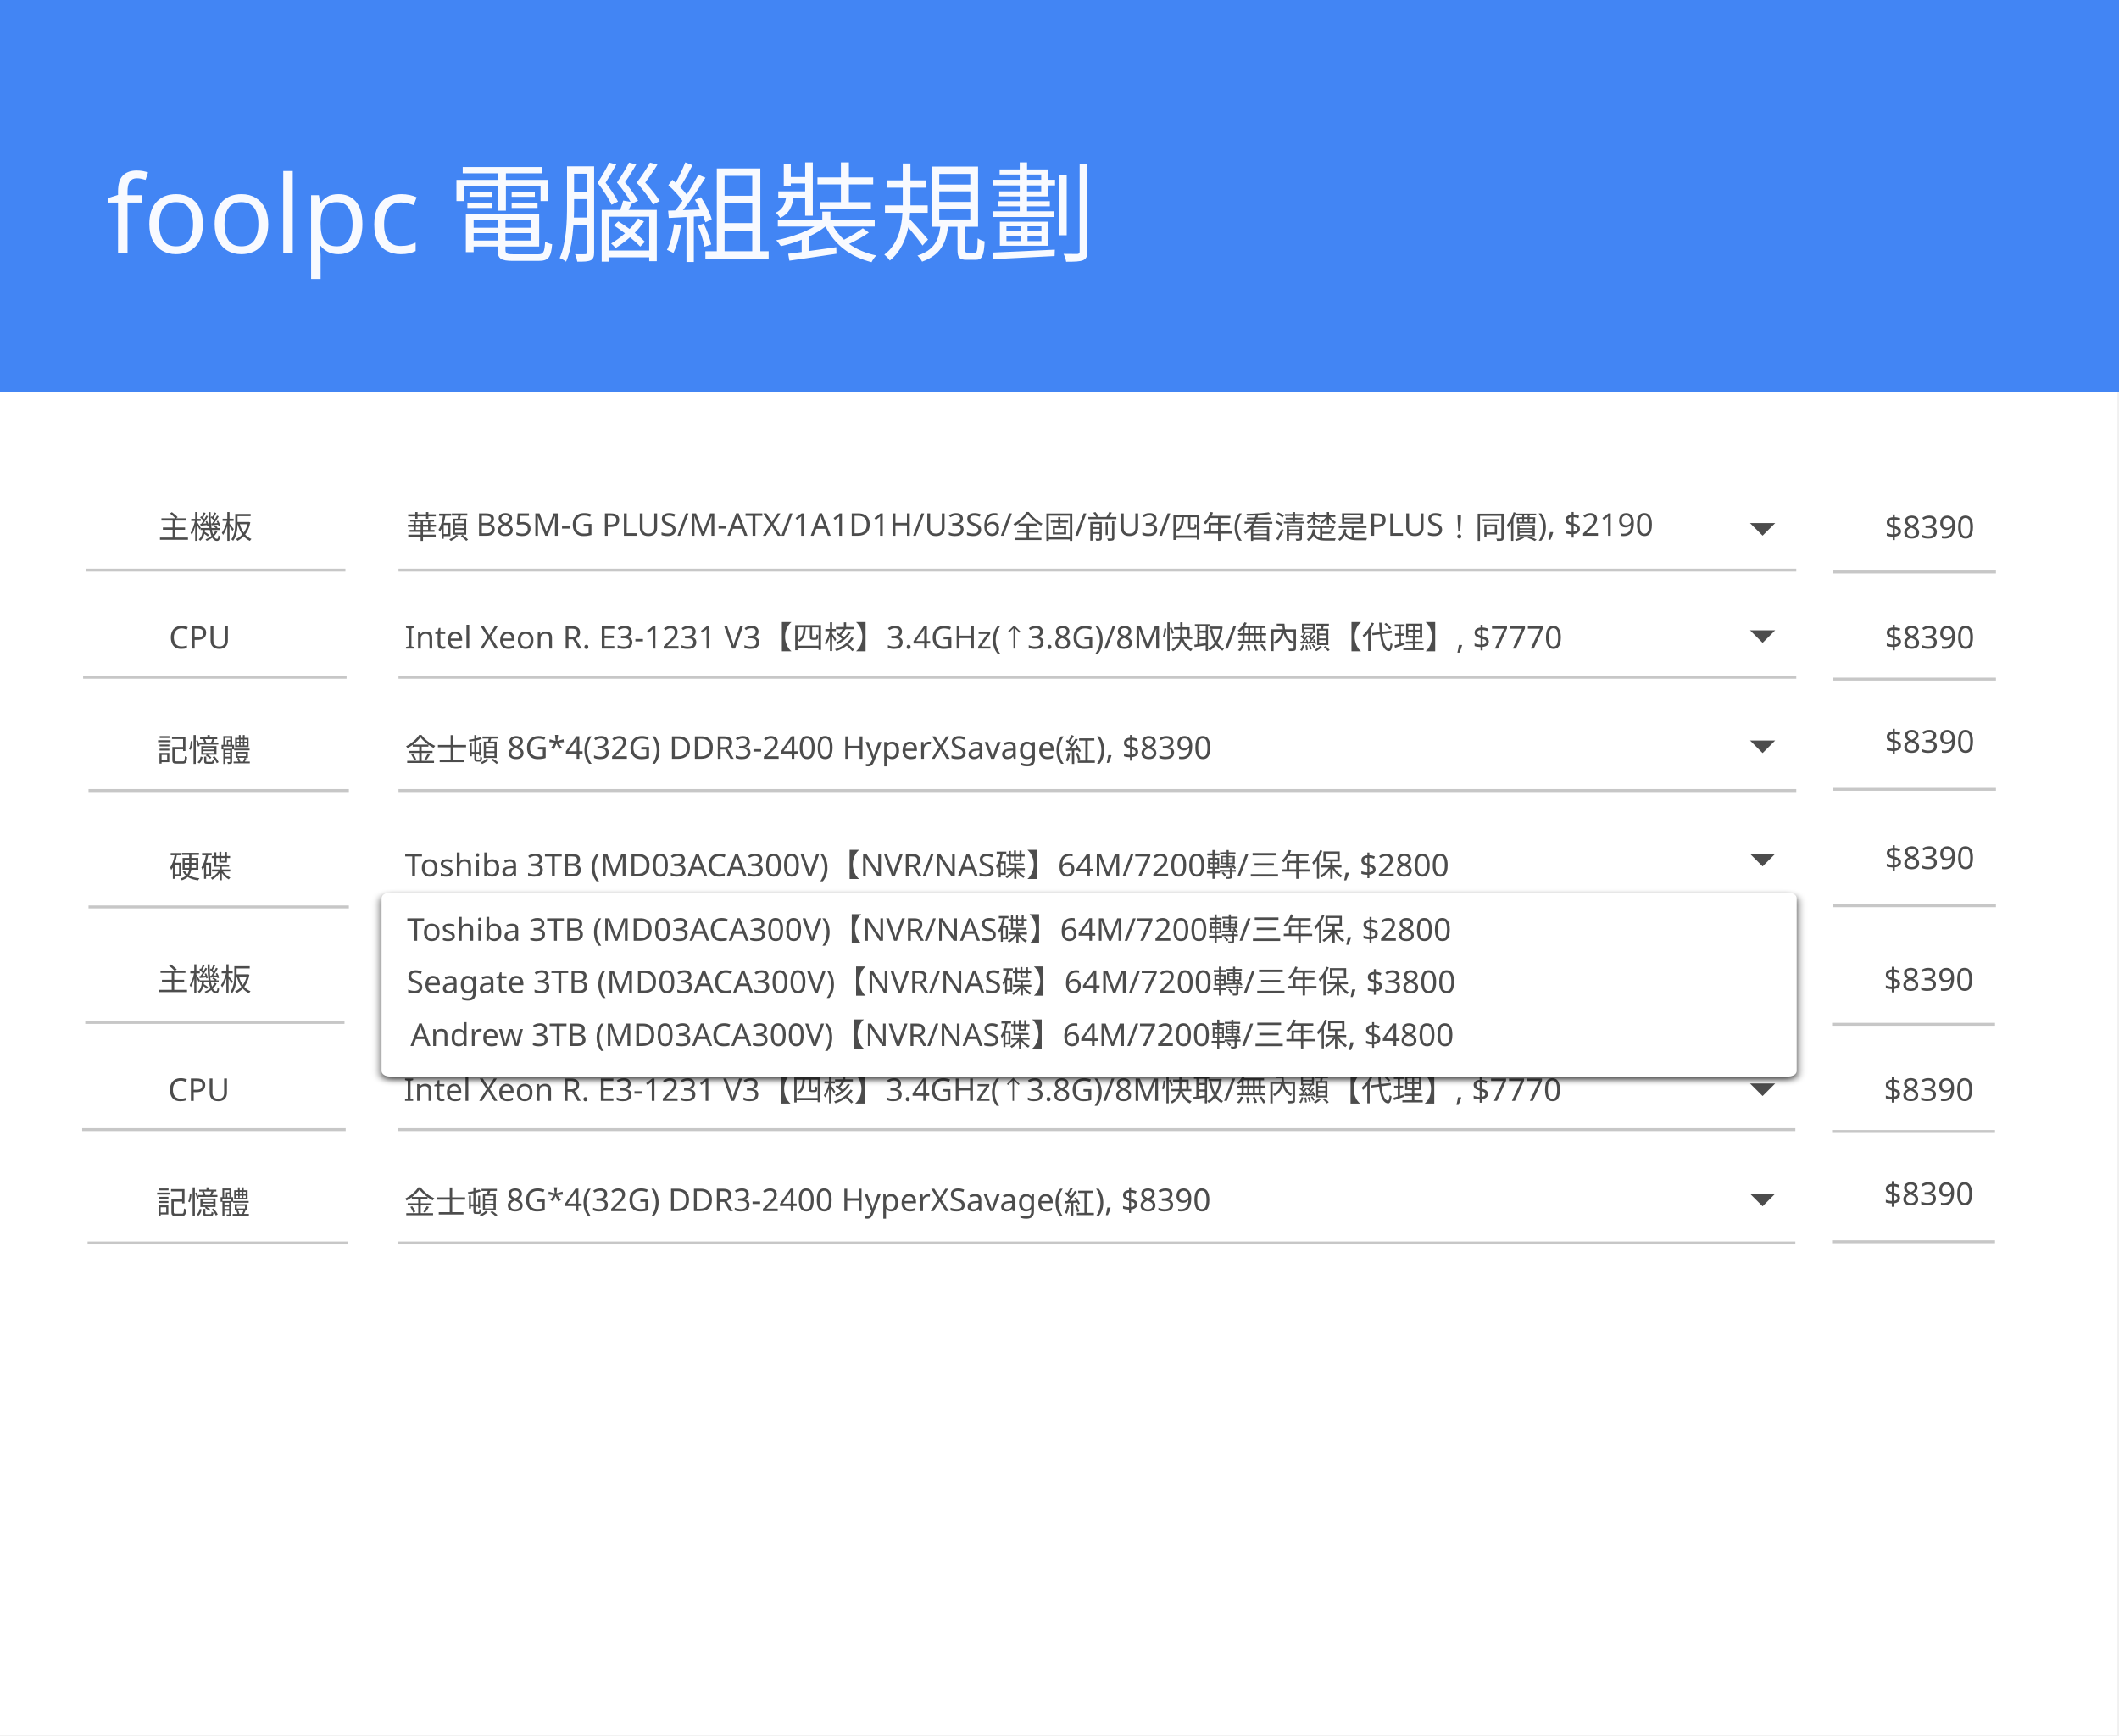
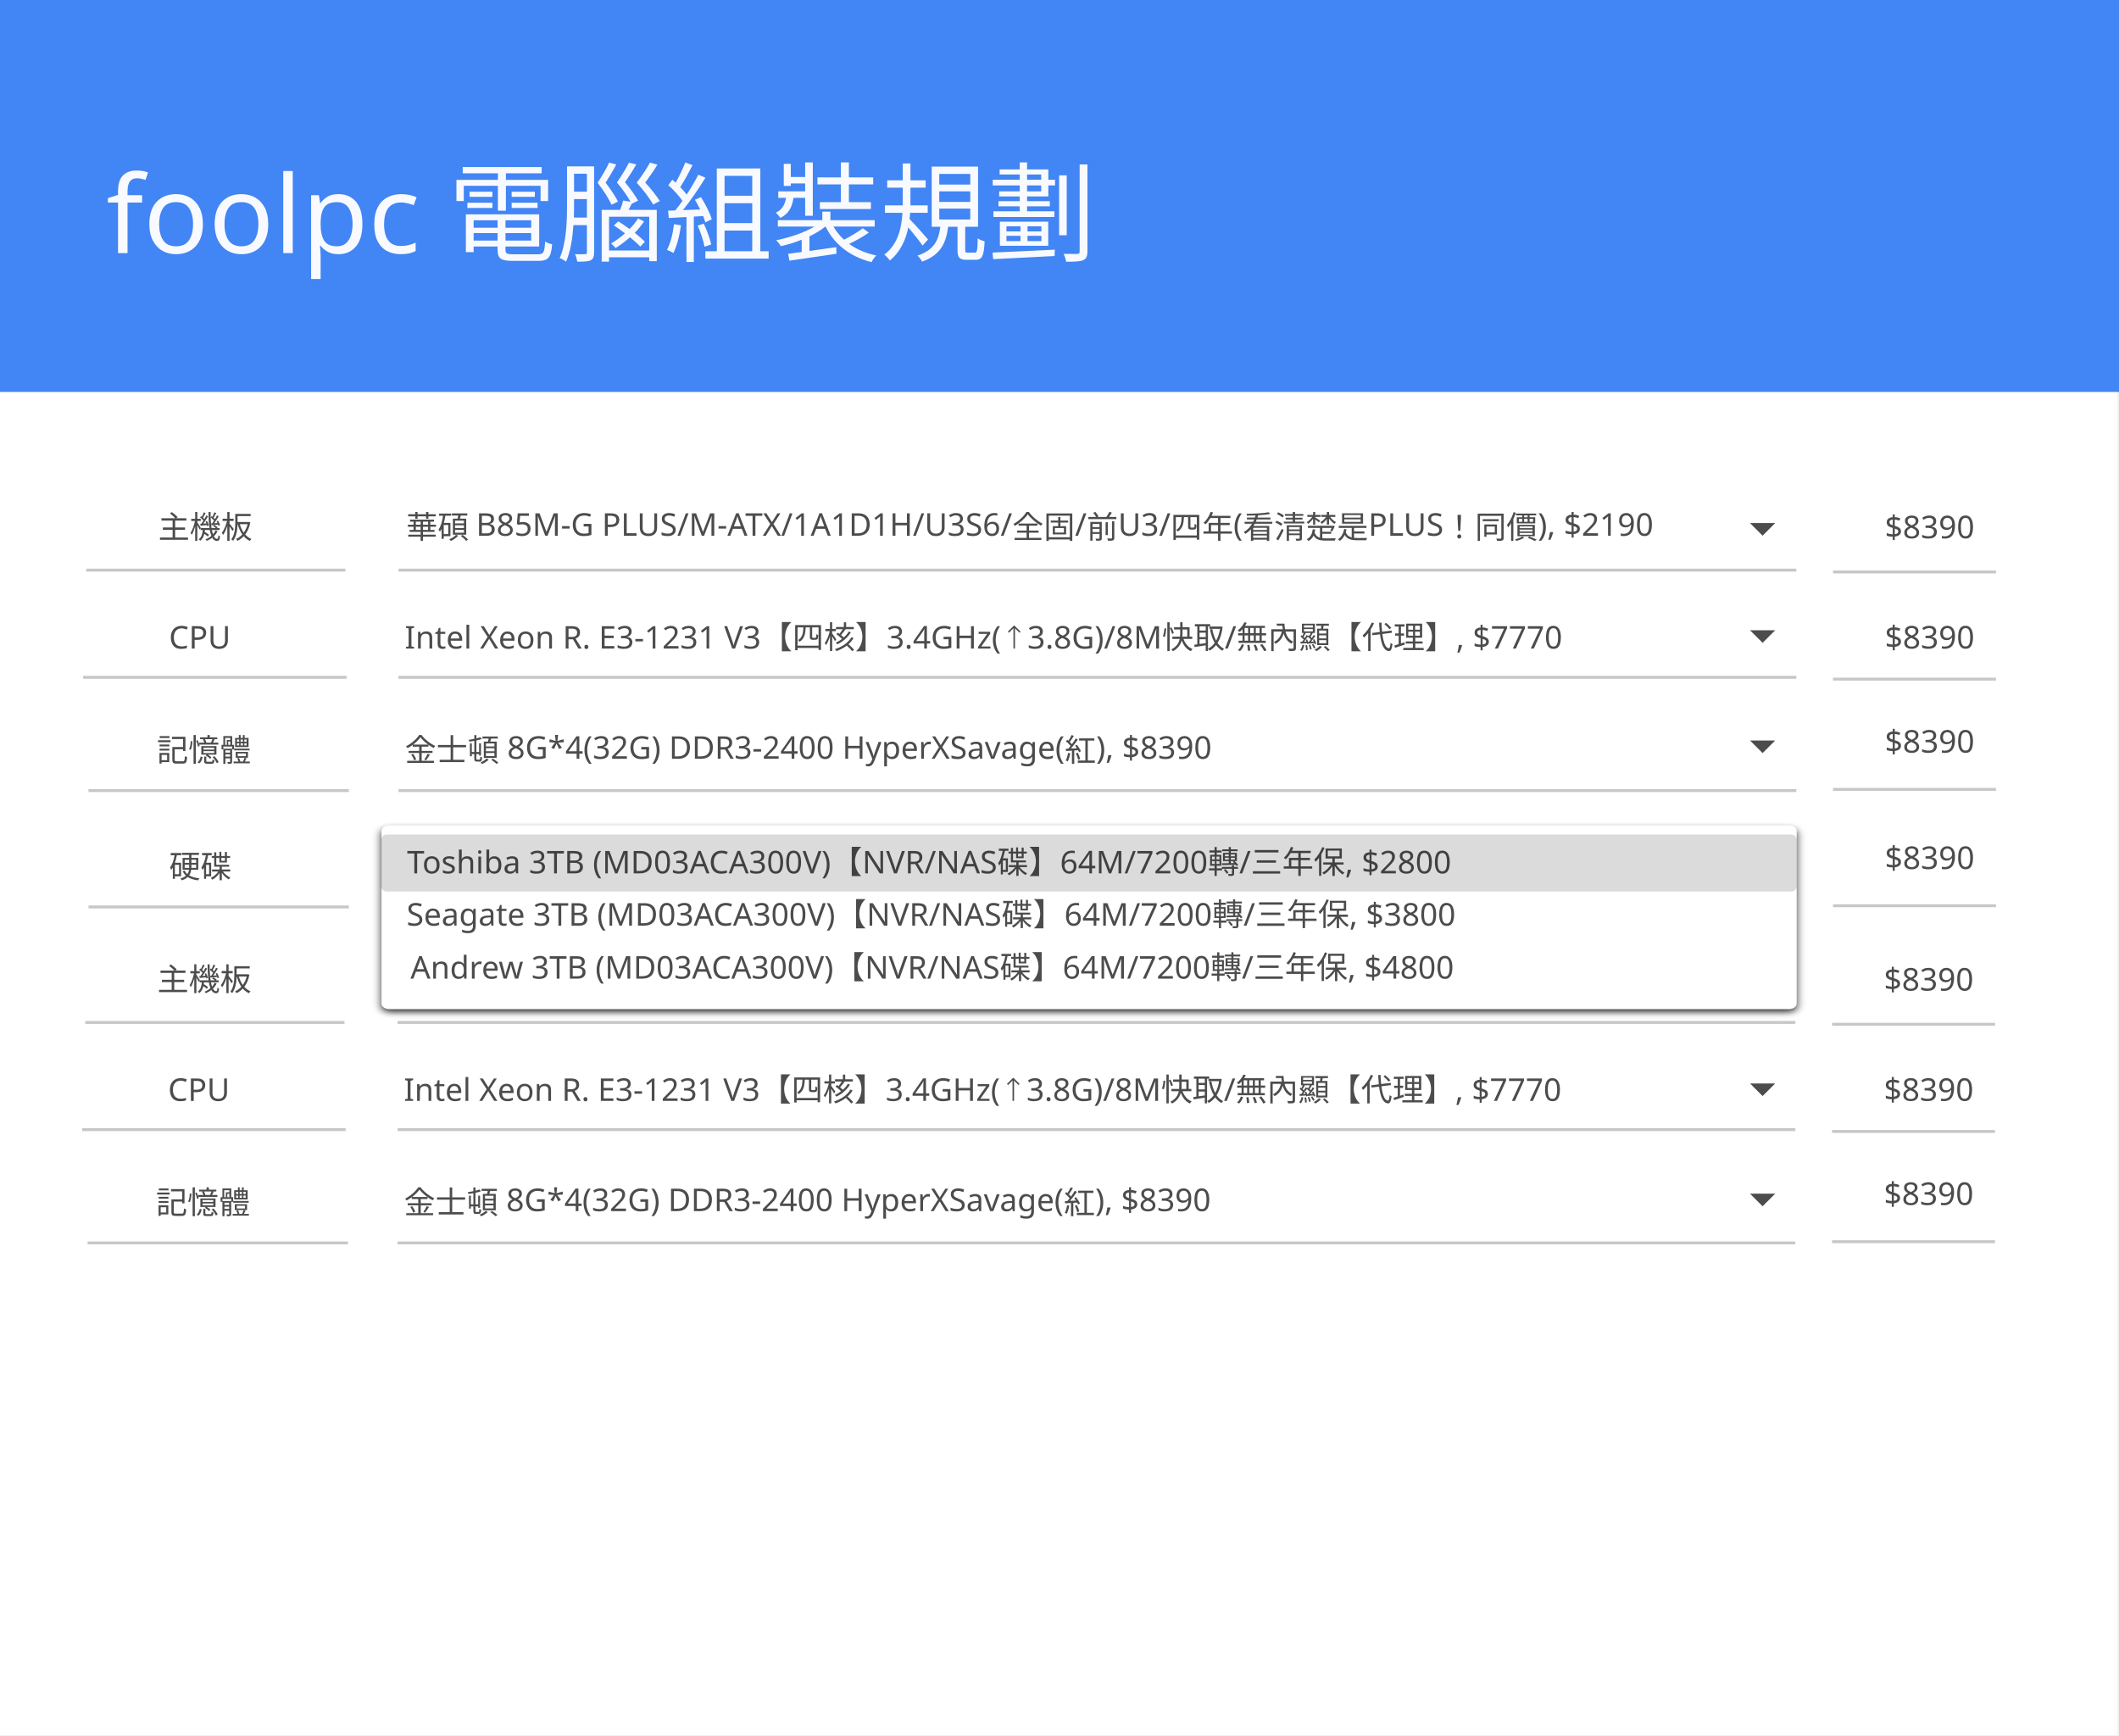
<svg xmlns="http://www.w3.org/2000/svg" viewBox="0 0 1384.07 1133.333" height="1133.333" width="1384.07" xml:space="preserve" id="svg2" version="1.1">
  <defs id="defs6">
    <clipPath id="clipPath18" clipPathUnits="userSpaceOnUse">
      <path id="path16" d="M 0,850 H 1280 V 0 H 0 z" />
    </clipPath>
    <clipPath id="clipPath26" clipPathUnits="userSpaceOnUse">
      <path id="path24" d="m 152,531.371 h 856 V 482.5 H 152 z" />
    </clipPath>
    <clipPath id="clipPath42" clipPathUnits="userSpaceOnUse">
      <path id="path40" d="M 152,435.371 H 698 V 386.5 H 152 z" />
    </clipPath>
    <clipPath id="clipPath58" clipPathUnits="userSpaceOnUse">
      <path id="path56" d="M 152,339.371 H 698 V 290.5 H 152 z" />
    </clipPath>
    <clipPath id="clipPath74" clipPathUnits="userSpaceOnUse">
      <path id="path72" d="M 152,243.371 H 698 V 194.5 H 152 z" />
    </clipPath>
    <clipPath id="clipPath90" clipPathUnits="userSpaceOnUse">
      <path id="path88" d="m 64,338 h 64 V 320 H 64 z" />
    </clipPath>
    <clipPath id="clipPath104" clipPathUnits="userSpaceOnUse">
      <path id="path102" d="m 64,282 h 64 v -8 H 64 z" />
    </clipPath>
    <clipPath id="clipPath118" clipPathUnits="userSpaceOnUse">
      <path id="path116" d="m 64,320 h 64 V 282 H 64 z" />
    </clipPath>
    <clipPath id="clipPath132" clipPathUnits="userSpaceOnUse">
      <path id="path130" d="m 112,242 h 16 v -64 h -16 z" />
    </clipPath>
    <clipPath id="clipPath146" clipPathUnits="userSpaceOnUse">
      <path id="path144" d="m 104,242 h 8 v -64 h -8 z" />
    </clipPath>
    <clipPath id="clipPath184" clipPathUnits="userSpaceOnUse">
      <path id="path182" d="M 0,850 H 1280 V 0 H 0 z" />
    </clipPath>
    <clipPath id="clipPath192" clipPathUnits="userSpaceOnUse">
      <path id="path190" d="m 1048,242 h 24 v -24 h -24 z" />
    </clipPath>
    <clipPath id="clipPath232" clipPathUnits="userSpaceOnUse">
      <path id="path230" d="M 0,850 H 1280 V 0 H 0 z" />
    </clipPath>
    <clipPath id="clipPath240" clipPathUnits="userSpaceOnUse">
      <path id="path238" d="m 1048,530 h 24 v -24 h -24 z" />
    </clipPath>
    <clipPath id="clipPath244" clipPathUnits="userSpaceOnUse">
      <path id="path242" d="m 1048,530 h 24 v -24 h -24 z" />
    </clipPath>
    <clipPath id="clipPath270" clipPathUnits="userSpaceOnUse">
      <path id="path268" d="M 0,850 H 1280 V 0 H 0 z" />
    </clipPath>
    <clipPath id="clipPath278" clipPathUnits="userSpaceOnUse">
      <path id="path276" d="m 1048,482 h 24 v -24 h -24 z" />
    </clipPath>
    <clipPath id="clipPath282" clipPathUnits="userSpaceOnUse">
      <path id="path280" d="m 1048,482 h 24 v -24 h -24 z" />
    </clipPath>
    <clipPath id="clipPath320" clipPathUnits="userSpaceOnUse">
      <path id="path318" d="M 0,850 H 1280 V 0 H 0 z" />
    </clipPath>
    <clipPath id="clipPath328" clipPathUnits="userSpaceOnUse">
      <path id="path326" d="m 1048,338 h 24 v -24 h -24 z" />
    </clipPath>
    <clipPath id="clipPath350" clipPathUnits="userSpaceOnUse">
      <path id="path348" d="M 0,850 H 1280 V 0 H 0 z" />
    </clipPath>
    <clipPath id="clipPath358" clipPathUnits="userSpaceOnUse">
      <path id="path356" d="M 64,795.582 H 424 V 770 H 64 z" />
    </clipPath>
    <clipPath id="clipPath374" clipPathUnits="userSpaceOnUse">
      <path id="path372" d="m 856,795.371 h 360.07 V 778 H 856 z" />
    </clipPath>
    <clipPath id="clipPath394" clipPathUnits="userSpaceOnUse">
      <path id="path392" d="m 0,570 h 1280 v 1 H 0 z" />
    </clipPath>
    <clipPath id="clipPath402" clipPathUnits="userSpaceOnUse">
      <path id="path400" d="M 0,570.5 H 1280 V 570 H 0 z" />
    </clipPath>
    <filter id="filter4331" color-interpolation-filters="sRGB">
      <feFlood flood-opacity="0.8" flood-color="rgb(0,0,0)" result="flood" id="feFlood4333" />
      <feComposite in="flood" in2="SourceGraphic" operator="in" result="composite1" id="feComposite4335" />
      <feGaussianBlur stdDeviation="2" result="blur" id="feGaussianBlur4337" />
      <feOffset dx="0" dy="2" result="offset" id="feOffset4339" />
      <feComposite in="SourceGraphic" in2="offset" operator="over" result="composite2" id="feComposite4341" />
    </filter>
  </defs>
  <rect style="opacity:1;fill:#ffffff;fill-opacity:1;fill-rule:nonzero;stroke:none" id="rect5297" width="1383.051" height="1130.932" x="7.684851e-006" y="2.401" transform="translate(-5.2482873e-5,0)" />
  <rect style="opacity:0.22;fill:#000000;fill-opacity:1;fill-rule:nonzero;stroke:none" id="rect5202" width="912.991" height="1.902" x="259.685" y="736.836" rx="0" ry="0" />
  <text id="text5204" y="647.041" x="264.734" style="font-size:20.496px;font-style:normal;font-variant:normal;font-weight:300;font-stretch:normal;text-align:start;line-height:125%;letter-spacing:0px;word-spacing:0px;writing-mode:lr-tb;text-anchor:start;fill:#000000;fill-opacity:0.702;stroke:none;font-family:Noto Sans CJK TC DemiLight;-inkscape-font-specification:Noto Sans CJK TC DemiLight Light" xml:space="preserve">
    <tspan y="647.041" x="264.734" id="tspan5206">華碩 B85M-G PLUS/M-ATX/1A1D1H/U3S6/全固/前U3/四年(看清楚是PLUS！同價), $2190</tspan>
  </text>
  <text id="text5208" y="719.034" x="263.746" style="font-size:20.496px;font-style:normal;font-variant:normal;font-weight:300;font-stretch:normal;text-align:start;line-height:125%;letter-spacing:0px;word-spacing:0px;writing-mode:lr-tb;text-anchor:start;fill:#000000;fill-opacity:0.702;stroke:none;font-family:Noto Sans CJK TC DemiLight;-inkscape-font-specification:Noto Sans CJK TC DemiLight Light" xml:space="preserve">
    <tspan y="719.034" x="263.746" id="tspan5210">Intel Xeon R. E3-1231 V3【四核】3.4GHz(↑3.8G)/8M快取/無內顯【代理】, $7770</tspan>
  </text>
  <text id="text5212" y="792.71" x="263.853" style="font-size:20.496px;font-style:normal;font-variant:normal;font-weight:300;font-stretch:normal;text-align:start;line-height:125%;letter-spacing:0px;word-spacing:0px;writing-mode:lr-tb;text-anchor:start;fill:#000000;fill-opacity:0.702;stroke:none;font-family:Noto Sans CJK TC DemiLight;-inkscape-font-specification:Noto Sans CJK TC DemiLight Light" xml:space="preserve">
    <tspan y="792.71" x="263.853" id="tspan5214">金士頓 8G*4(32G) DDR3-2400 HyperXSavage(紅), $8390</tspan>
  </text>
  <text id="text5216" y="646.98" x="1230.492" style="font-size:20.496px;font-style:normal;font-variant:normal;font-weight:300;font-stretch:normal;text-align:start;line-height:125%;letter-spacing:0px;word-spacing:0px;writing-mode:lr-tb;text-anchor:start;fill:#000000;fill-opacity:0.702;stroke:none;font-family:Noto Sans CJK TC DemiLight;-inkscape-font-specification:Noto Sans CJK TC DemiLight Light" xml:space="preserve">
    <tspan y="646.98" x="1230.492" id="tspan5218">$8390</tspan>
  </text>
  <text xml:space="preserve" style="font-size:20.496px;font-style:normal;font-variant:normal;font-weight:300;font-stretch:normal;text-align:start;line-height:125%;letter-spacing:0px;word-spacing:0px;writing-mode:lr-tb;text-anchor:start;fill:#000000;fill-opacity:0.702;stroke:none;font-family:Noto Sans CJK TC DemiLight;-inkscape-font-specification:Noto Sans CJK TC DemiLight Light" x="1230.492" y="718.98" id="text5220">
    <tspan id="tspan5222" x="1230.492" y="718.98">$8390</tspan>
  </text>
  <text id="text5224" y="786.98" x="1230.492" style="font-size:20.496px;font-style:normal;font-variant:normal;font-weight:300;font-stretch:normal;text-align:start;line-height:125%;letter-spacing:0px;word-spacing:0px;writing-mode:lr-tb;text-anchor:start;fill:#000000;fill-opacity:0.702;stroke:none;font-family:Noto Sans CJK TC DemiLight;-inkscape-font-specification:Noto Sans CJK TC DemiLight Light" xml:space="preserve">
    <tspan y="786.98" x="1230.492" id="tspan5226">$8390</tspan>
  </text>
  <rect transform="scale(-1,1)" ry="0" rx="0" y="738.036" x="-1303.086" height="1.902" width="106.43" id="rect5228" style="opacity:0.22;fill:#000000;fill-opacity:1;fill-rule:nonzero;stroke:none" />
  <rect ry="0" rx="0" y="666.836" x="259.685" height="1.902" width="912.991" id="rect5230" style="opacity:0.22;fill:#000000;fill-opacity:1;fill-rule:nonzero;stroke:none" />
  <rect style="opacity:0.22;fill:#000000;fill-opacity:1;fill-rule:nonzero;stroke:none" id="rect5232" width="106.43" height="1.902" x="-1303.086" y="668.036" rx="0" ry="0" transform="scale(-1,1)" />
  <rect ry="0" rx="0" y="810.836" x="259.685" height="1.902" width="912.991" id="rect5234" style="opacity:0.22;fill:#000000;fill-opacity:1;fill-rule:nonzero;stroke:none" />
  <rect style="opacity:0.22;fill:#000000;fill-opacity:1;fill-rule:nonzero;stroke:none" id="rect5236" width="106.43" height="1.902" x="-1303.086" y="810.036" rx="0" ry="0" transform="scale(-1,1)" />
  <text xml:space="preserve" style="font-size:20.496px;font-style:normal;font-variant:normal;font-weight:300;font-stretch:normal;text-align:start;line-height:125%;letter-spacing:0px;word-spacing:0px;writing-mode:lr-tb;text-anchor:start;fill:#000000;fill-opacity:0.702;stroke:none;font-family:Noto Sans CJK TC DemiLight;-inkscape-font-specification:Noto Sans CJK TC DemiLight Light" x="102.734" y="647.041" id="text5238">
    <tspan y="647.041" x="102.734" id="tspan5240">主機板</tspan>
  </text>
  <rect style="opacity:0.22;fill:#000000;fill-opacity:1;fill-rule:nonzero;stroke:none" id="rect5242" width="169.33" height="1.902" x="55.685" y="666.836" rx="0" ry="0" />
  <rect ry="0" rx="0" y="736.836" x="53.685" height="1.902" width="172.101" id="rect5244" style="opacity:0.22;fill:#000000;fill-opacity:1;fill-rule:nonzero;stroke:none" />
  <text xml:space="preserve" style="font-size:20.496px;font-style:normal;font-variant:normal;font-weight:300;font-stretch:normal;text-align:start;line-height:125%;letter-spacing:0px;word-spacing:0px;writing-mode:lr-tb;text-anchor:start;fill:#000000;fill-opacity:0.702;stroke:none;font-family:Noto Sans CJK TC DemiLight;-inkscape-font-specification:Noto Sans CJK TC DemiLight Light" x="109.746" y="719.034" id="text5246">
    <tspan y="719.034" x="109.746" id="tspan5248">CPU</tspan>
  </text>
  <rect transform="scale(-1,1)" style="opacity:0.22;fill:#000000;fill-opacity:1;fill-rule:nonzero;stroke:none" id="rect5250" width="170.06" height="1.902" x="-227.27" y="810.836" rx="0" ry="0" />
  <text xml:space="preserve" style="font-size:20.496px;font-style:normal;font-variant:normal;font-weight:300;font-stretch:normal;text-align:start;line-height:125%;letter-spacing:0px;word-spacing:0px;writing-mode:lr-tb;text-anchor:start;fill:#000000;fill-opacity:0.702;stroke:none;font-family:Noto Sans CJK TC DemiLight;-inkscape-font-specification:Noto Sans CJK TC DemiLight Light" x="101.853" y="792.71" id="text5252">
    <tspan y="792.71" x="101.853" id="tspan5254">記憶體</tspan>
  </text>
  <rect ry="0" rx="0" y="593.409" x="260.289" height="1.902" width="912.991" id="rect4976" style="opacity:0.22;fill:#000000;fill-opacity:1;fill-rule:nonzero;stroke:none" />
  <rect ry="0" rx="0" y="441.409" x="260.289" height="1.902" width="912.991" id="rect4698" style="opacity:0.22;fill:#000000;fill-opacity:1;fill-rule:nonzero;stroke:none" />
  <g id="g36" transform="matrix(1.333333,0,0,-1.333333,1824.859,1049.294)">
    <g id="g38" />
    <g id="g50">
      <g clip-path="url(#clipPath42)" id="g48" style="opacity:0.7">
        <text transform="matrix(1,0,0,-1,152,424.25)" style="font-size:13px;font-variant:normal;font-weight:normal;font-stretch:normal;writing-mode:lr-tb;fill:#000000;fill-opacity:1;fill-rule:nonzero;stroke:none;font-family:Roboto;-inkscape-font-specification:Roboto-Regular" id="text46">
          <tspan x="0 7.747 14.764 19.679 23.841 26.996 33.881 40.921 44.145 47.428 55.381 62.235 68.449 71.573 74.749 81.973 88.871 95.644 98.926 106.309 113.339 117.416 124.433 128.939 140.323 143.5 150.725 157.68 160.969 168.302 171.418 178.489 185.393 192.417 203.862 210.88 218.13 222.446 225.728 232.99 237.566 240.848 245.428 251.693 259.059 266.014 269.296 276.397 283.613 291.01 294.293 297.448 304.357 311.824 318.974 325.748 329.036 333.54 337.922 345.397 356.85 360.133 367.152 374.529 381.897 388.796 395.569 398.858 406.119 410.695 413.984 420.959 424.146 431.17 442.643 446.72 453.738 460.988 465.228 471.908" y="0" id="tspan44">Vertical Keylines determine placement of type and icons from edges of elemtents.</tspan>
        </text>
      </g>
    </g>
  </g>
  <g id="g52" transform="matrix(1.333333,0,0,-1.333333,1824.859,1049.294)">
    <g id="g54" />
    <g id="g66">
      <g clip-path="url(#clipPath58)" id="g64" style="opacity:0.7">
        <text transform="matrix(1,0,0,-1,152,328.25)" style="font-size:13px;font-variant:normal;font-weight:normal;font-stretch:normal;writing-mode:lr-tb;fill:#000000;fill-opacity:1;fill-rule:nonzero;stroke:none;font-family:Roboto;-inkscape-font-specification:Roboto-Regular" id="text62">
          <tspan x="0 7.747 14.764 19.679 23.841 26.996 33.881 40.921 44.145 47.428 55.245 58.269 64.64 67.817 75.035 82.393 85.675 93.058 100.088 104.166 111.183 115.688 127.072 130.25 137.474 144.373 151.146 154.428 161.646 168.601 171.761 179.127 186.372 190.688 193.977 201.237 205.813 209.102 216.012 223.479 230.731 234.809 241.825 249.076 253.392 256.675 264.014 267.189 274.664 281.577 288.054 294.735" y="0" id="tspan60">Vertical Sizing determines height of content blocks.</tspan>
        </text>
      </g>
    </g>
  </g>
  <g id="g68" transform="matrix(1.333333,0,0,-1.333333,1824.859,1049.294)">
    <g id="g70" />
    <g id="g82">
      <g clip-path="url(#clipPath74)" id="g80" style="opacity:0.7">
        <text transform="matrix(1,0,0,-1,152,232.25)" style="font-size:13px;font-variant:normal;font-weight:normal;font-stretch:normal;writing-mode:lr-tb;fill:#000000;fill-opacity:1;fill-rule:nonzero;stroke:none;font-family:Roboto;-inkscape-font-specification:Roboto-Regular" id="text78">
          <tspan x="0 9.321 16.783 21.229 24.254 30.528 37.99 45.24 49.487 56.529 59.748 63.037 74.409 81.51 85.925 93.248 96.425 103.575 110.343 113.625 121.009 128.04 132.116 139.135 143.64 155.025 158.202 165.43 172.383 175.672 182.42 189.674 196.746 203.615 206.792 214.01 221.355" y="0" id="tspan76">Horizontal margins determine spacing.</tspan>
        </text>
      </g>
    </g>
  </g>
  <g id="g84" transform="matrix(1.333333,0,0,-1.333333,1824.859,1049.294)">
    <g id="g86" />
    <g id="g96">
      <g clip-path="url(#clipPath90)" id="g94">
        <path d="M 128,320 H 64 v 18 h 64 z" style="fill:#11b2b2;fill-opacity:1;fill-rule:nonzero;stroke:none" id="path92" />
      </g>
    </g>
  </g>
  <g id="g98" transform="matrix(1.333333,0,0,-1.333333,1824.859,1049.294)">
    <g id="g100" />
    <g id="g110">
      <g clip-path="url(#clipPath104)" id="g108">
        <path d="M 128,274 H 64 v 8 h 64 z" style="fill:#ff4081;fill-opacity:1;fill-rule:nonzero;stroke:none" id="path106" />
      </g>
    </g>
  </g>
  <g id="g112" transform="matrix(1.333333,0,0,-1.333333,1824.859,1049.294)">
    <g id="g114" />
    <g id="g124">
      <g clip-path="url(#clipPath118)" id="g122">
        <path d="M 128,282 H 64 v 38 h 64 z" style="fill:#0288d1;fill-opacity:1;fill-rule:nonzero;stroke:none" id="path120" />
      </g>
    </g>
  </g>
  <g id="g126" transform="matrix(1.333333,0,0,-1.333333,1824.859,1049.294)">
    <g id="g128" />
    <g id="g138">
      <g clip-path="url(#clipPath132)" id="g136" style="opacity:0.5">
        <path d="m 128,178 h -16 v 64 h 16 z" style="fill:#18ffff;fill-opacity:1;fill-rule:nonzero;stroke:none" id="path134" />
      </g>
    </g>
  </g>
  <g id="g140" transform="matrix(1.333333,0,0,-1.333333,1824.859,1049.294)">
    <g id="g142" />
    <g id="g152">
      <g clip-path="url(#clipPath146)" id="g150">
        <path d="m 104,242 h 8 v -64 h -8 z" style="fill:#ff4081;fill-opacity:1;fill-rule:nonzero;stroke:none" id="path148" />
      </g>
    </g>
  </g>
  <g id="g154" transform="matrix(1.333333,0,0,-1.333333,1986.859,470.6271)">
    <path d="M 0,0 V -64" style="fill:none;stroke:#ff4081;stroke-width:1;stroke-linecap:butt;stroke-linejoin:miter;stroke-miterlimit:10;stroke-opacity:1;stroke-dasharray:none" id="path156" />
  </g>
  <text style="font-size:13.333px;font-variant:normal;font-weight:500;font-stretch:normal;writing-mode:lr-tb;fill:#ff4081;fill-opacity:1;fill-rule:nonzero;stroke:none;font-family:Roboto;-inkscape-font-specification:Roboto-Medium" id="text160" x="1966.969" y="518.627">
    <tspan x="1966.969 1974.609" y="518.627" id="tspan158">24</tspan>
  </text>
  <g id="g162" transform="matrix(1.333333,0,0,-1.333333,1987.525,523.2938)">
    <path d="M 0,0 H -24" style="fill:none;stroke:#ff4081;stroke-width:1;stroke-linecap:butt;stroke-linejoin:miter;stroke-miterlimit:10;stroke-opacity:1;stroke-dasharray:none" id="path164" />
  </g>
  <g id="g166" transform="matrix(1.333333,0,0,-1.333333,1987.525,491.9604)">
    <path d="M 0,0 5.657,-5.657 0,-11.314" style="fill:#ff4081;fill-opacity:1;fill-rule:nonzero;stroke:none" id="path168" />
  </g>
  <g id="g170" transform="matrix(1.333333,0,0,-1.333333,1956.192,506.6271)">
    <path d="M 0,0 V -24" style="fill:none;stroke:#ff4081;stroke-width:1;stroke-linecap:butt;stroke-linejoin:miter;stroke-miterlimit:10;stroke-opacity:1;stroke-dasharray:none" id="path172" />
  </g>
  <g id="g178" transform="matrix(1.333333,0,0,-1.333333,475.4237,328.9548)">
    <g id="g180" clip-path="url(#clipPath184)">
      <g id="g186">
        <g id="g188" />
        <g id="g198">
          <g clip-path="url(#clipPath192)" id="g196">
            <path d="m 1072,218 h -24 v 24 h 24 z" style="fill:#3e4fb1;fill-opacity:1;fill-rule:nonzero;stroke:none" id="path194" />
          </g>
        </g>
      </g>
    </g>
  </g>
  <text style="font-size:17.333px;font-variant:normal;font-weight:normal;font-stretch:normal;writing-mode:lr-tb;fill:#231f20;fill-opacity:1;fill-rule:nonzero;stroke:none;font-family:Roboto;-inkscape-font-specification:Roboto-Regular" id="text204" x="1924.757" y="27.288">
    <tspan x="1924.757 1934.498 1944.222 1953.998" y="27.288" id="tspan200">56dp</tspan>
    <tspan x="1924.757 1934.481 1944.222 1953.988" y="-36.707" id="tspan202">64dp</tspan>
  </text>
  <path d="m 1904.757,102.288 h -32 V 70.288 h 32 z" style="fill:#4f2ca5;fill-opacity:1;fill-rule:nonzero;stroke:none" id="path206" />
  <text style="font-size:17.333px;font-variant:normal;font-weight:normal;font-stretch:normal;writing-mode:lr-tb;fill:#231f20;fill-opacity:1;fill-rule:nonzero;stroke:none;font-family:Roboto;-inkscape-font-specification:Roboto-Regular" id="text210" x="1924.757" y="91.288">
    <tspan x="1924.757 1934.498 1944.24 1953.998" y="91.288" id="tspan208">72dp</tspan>
  </text>
  <path d="m 1904.757,166.288 h -32 v -32 h 32 z" style="fill:#33ac71;fill-opacity:1;fill-rule:nonzero;stroke:none" id="path212" />
  <text style="font-size:17.333px;font-variant:normal;font-weight:normal;font-stretch:normal;writing-mode:lr-tb;fill:#231f20;fill-opacity:1;fill-rule:nonzero;stroke:none;font-family:Roboto;-inkscape-font-specification:Roboto-Regular" id="text216" x="1924.757" y="155.288">
    <tspan x="1924.757 1934.498 1944.24 1953.998" y="155.288" id="tspan214">80dp</tspan>
  </text>
  <path d="m 1904.757,230.288 h -32 v -32 h 32 z" style="fill:#00796b;fill-opacity:1;fill-rule:nonzero;stroke:none" id="path218" />
  <text style="font-size:17.333px;font-variant:normal;font-weight:normal;font-stretch:normal;writing-mode:lr-tb;fill:#231f20;fill-opacity:1;fill-rule:nonzero;stroke:none;font-family:Roboto;-inkscape-font-specification:Roboto-Regular" id="text222" x="1924.757" y="219.288">
    <tspan x="1924.757 1934.498 1944.24 1953.998" y="219.288" id="tspan220">88dp</tspan>
  </text>
  <path d="m 1904.757,-25.712 h -32 v -32 h 32 z" style="fill:#ffeb3b;fill-opacity:1;fill-rule:nonzero;stroke:none" id="path224" />
  <g id="g226" transform="matrix(1.333333,0,0,-1.333333,475.4237,328.9548)">
    <g id="g228" clip-path="url(#clipPath232)">
      <g id="g234">
        <g id="g236" />
        <g id="g258">
          <g clip-path="url(#clipPath240)" id="g256">
            <g id="g254">
              <g id="g246" />
              <g id="g252">
                <g clip-path="url(#clipPath244)" id="g250">
                  <path d="m 1072,506 h -24 v 24 h 24 z" style="fill:#ff4081;fill-opacity:1;fill-rule:nonzero;stroke:none" id="path248" />
                </g>
              </g>
            </g>
          </g>
        </g>
      </g>
    </g>
  </g>
  <text style="font-size:17.333px;font-variant:normal;font-weight:normal;font-stretch:normal;writing-mode:lr-tb;fill:#231f20;fill-opacity:1;fill-rule:nonzero;stroke:none;font-family:Roboto;-inkscape-font-specification:Roboto-Regular" id="text262" x="1925.641" y="-356.712">
    <tspan x="1925.641 1935.382 1945.15" y="-356.712" id="tspan260">8dp</tspan>
  </text>
  <g id="g264" transform="matrix(1.333333,0,0,-1.333333,475.4237,328.9548)">
    <g id="g266" clip-path="url(#clipPath270)">
      <g id="g272">
        <g id="g274" />
        <g id="g296">
          <g clip-path="url(#clipPath278)" id="g294">
            <g id="g292">
              <g id="g284" />
              <g id="g290">
                <g clip-path="url(#clipPath282)" id="g288" style="opacity:0.5">
                  <path d="m 1072,458 h -24 v 24 h 24 z" style="fill:#18ffff;fill-opacity:1;fill-rule:nonzero;stroke:none" id="path286" />
                </g>
              </g>
            </g>
          </g>
        </g>
      </g>
    </g>
  </g>
  <text style="font-size:17.333px;font-variant:normal;font-weight:normal;font-stretch:normal;writing-mode:lr-tb;fill:#231f20;fill-opacity:1;fill-rule:nonzero;stroke:none;font-family:Roboto;-inkscape-font-specification:Roboto-Regular" id="text300" x="1925.641" y="-292.712">
    <tspan x="1925.641 1935.382 1945.098 1954.874" y="-292.712" id="tspan298">16dp</tspan>
  </text>
  <path d="m 1904.757,-217.712 h -32 v -32 h 32 z" style="fill:#11b2b2;fill-opacity:1;fill-rule:nonzero;stroke:none" id="path302" />
  <text style="font-size:17.333px;font-variant:normal;font-weight:normal;font-stretch:normal;writing-mode:lr-tb;fill:#231f20;fill-opacity:1;fill-rule:nonzero;stroke:none;font-family:Roboto;-inkscape-font-specification:Roboto-Regular" id="text306" x="1925.641" y="-228.712">
    <tspan x="1925.641 1935.382 1945.124 1954.882" y="-228.712" id="tspan304">24dp</tspan>
  </text>
  <path d="m 1904.757,-153.712 h -32 v -32 h 32 z" style="fill:#ffab40;fill-opacity:1;fill-rule:nonzero;stroke:none" id="path308" />
  <text style="font-size:17.333px;font-variant:normal;font-weight:normal;font-stretch:normal;writing-mode:lr-tb;fill:#231f20;fill-opacity:1;fill-rule:nonzero;stroke:none;font-family:Roboto;-inkscape-font-specification:Roboto-Regular" id="text312" x="1925.641" y="-164.712">
    <tspan x="1925.641 1935.382 1945.124 1954.882" y="-164.712" id="tspan310">32dp</tspan>
  </text>
  <g id="g314" transform="matrix(1.333333,0,0,-1.333333,475.4237,328.9548)">
    <g id="g316" clip-path="url(#clipPath320)">
      <g id="g322">
        <g id="g324" />
        <g id="g334">
          <g clip-path="url(#clipPath328)" id="g332">
            <path d="m 1072,314 h -24 v 24 h 24 z" style="fill:#0288d1;fill-opacity:1;fill-rule:nonzero;stroke:none" id="path330" />
          </g>
        </g>
      </g>
    </g>
  </g>
  <text style="font-size:17.333px;font-variant:normal;font-weight:normal;font-stretch:normal;writing-mode:lr-tb;fill:#231f20;fill-opacity:1;fill-rule:nonzero;stroke:none;font-family:Roboto;-inkscape-font-specification:Roboto-Regular" id="text338" x="1925.641" y="-100.712">
    <tspan x="1925.641 1935.382 1945.124 1954.882" y="-100.712" id="tspan336">48dp</tspan>
  </text>
  <path d="m -34.03,370.84 h -85.333 v 85.333 h 85.333 z m -1.333,84 h -82.667 v -82.667 h 82.667 z" style="fill:#ff4081;fill-opacity:1;fill-rule:nonzero;stroke:none" id="path340" />
  <path d="M 0,256 H 1384.074 V -5e-6 H 0 z" style="fill:#4285f4;fill-opacity:1;fill-rule:nonzero;stroke:none" id="path342" />
  <text style="font-size:17.333px;font-variant:normal;font-weight:500;font-stretch:normal;writing-mode:lr-tb;fill:#444444;fill-opacity:1;fill-rule:nonzero;stroke:none;font-family:Roboto;-inkscape-font-specification:Roboto-Medium" id="text412" x="1872.757" y="-482.045">
    <tspan x="1872.757 1883.273 1892.763 1899.463 1905.179 1909.618 1918.822 1928.227 1932.734 1937.137 1946.108 1950.355 1958.938 1963.445 1973.169 1983.084 1987.486 1996.212 2005.451" y="-482.045" id="tspan410">Vertical sizing key</tspan>
  </text>
  <text xml:space="preserve" style="font-size:18px;font-style:normal;font-variant:normal;font-weight:normal;font-stretch:normal;line-height:125%;letter-spacing:0px;word-spacing:0px;fill:#000000;fill-opacity:1;stroke:none;font-family:Roboto;-inkscape-font-specification:Roboto" x="314.548" y="499.435" id="text3434">
    <tspan id="tspan3436" x="314.548" y="499.435" />
  </text>
  <text xml:space="preserve" style="font-size:18px;font-style:normal;font-variant:normal;font-weight:normal;font-stretch:normal;line-height:125%;letter-spacing:0px;word-spacing:0px;fill:#000000;fill-opacity:1;stroke:none;font-family:Roboto;-inkscape-font-specification:Roboto" x="224.506" y="504.237" id="text3442">
    <tspan id="tspan3444" x="224.506" y="504.237" />
  </text>
  <text xml:space="preserve" style="font-size:70.535px;font-style:normal;font-variant:normal;font-weight:300;font-stretch:normal;text-align:start;line-height:125%;letter-spacing:0px;word-spacing:0px;writing-mode:lr-tb;text-anchor:start;fill:#ffffff;fill-opacity:0.96;stroke:none;font-family:Noto Sans CJK TC DemiLight;-inkscape-font-specification:Noto Sans CJK TC DemiLight Light" x="69.403" y="165.307" id="text3450">
    <tspan id="tspan5295" x="69.403" y="165.307">foolpc 電腦組裝規劃</tspan>
  </text>
  <text xml:space="preserve" style="font-size:20.496px;font-style:normal;font-variant:normal;font-weight:300;font-stretch:normal;text-align:start;line-height:125%;letter-spacing:0px;word-spacing:0px;writing-mode:lr-tb;text-anchor:start;fill:#000000;fill-opacity:0.702;stroke:none;font-family:Noto Sans CJK TC DemiLight;-inkscape-font-specification:Noto Sans CJK TC DemiLight Light" x="264.452" y="572.362" id="text3450-1">
    <tspan id="tspan4827" x="264.452" y="572.362">Toshiba 3TB (MD03ACA300V)【NVR/NAS碟】64M/7200轉/三年保, $2800</tspan>
  </text>
  <path id="path5289" d="m 1143.052,635.633 8.226,8.226 8.226,-8.226 h -16.452 z" style="fill:#000000;fill-opacity:0.702" />
  <path style="fill:#000000;fill-opacity:0.702" d="m 1143.052,707.633 8.226,8.226 8.226,-8.226 h -16.452 z" id="path5291" />
-   <rect style="fill:#ffffff;fill-opacity:1;fill-rule:nonzero;stroke:none;filter:url(#filter4331)" id="rect4269" width="639.901" height="120.056" x="225.202" y="583.047" ry="3.602" transform="matrix(1.444511,0,0,1,-76.10479,0)" />
-   <text xml:space="preserve" style="font-size:20.496px;font-style:normal;font-variant:normal;font-weight:300;font-stretch:normal;text-align:start;line-height:125%;letter-spacing:0px;word-spacing:0px;writing-mode:lr-tb;text-anchor:start;fill:#000000;fill-opacity:0.702;stroke:none;font-family:Noto Sans CJK TC DemiLight;-inkscape-font-specification:Noto Sans CJK TC DemiLight Light" x="265.851" y="614.432" id="text3450-1-4">
-     <tspan y="614.432" x="265.851" id="tspan4836">Toshiba 3TB (MD03ACA300V)【NVR/NAS碟】64M/7200轉/三年保, $2800</tspan>
-   </text>
-   <text xml:space="preserve" style="font-size:20.496px;font-style:normal;font-variant:normal;font-weight:300;font-stretch:normal;text-align:start;line-height:125%;letter-spacing:0px;word-spacing:0px;writing-mode:lr-tb;text-anchor:start;fill:#000000;fill-opacity:0.702;stroke:none;font-family:Noto Sans CJK TC DemiLight;-inkscape-font-specification:Noto Sans CJK TC DemiLight Light" x="265.54" y="648.552" id="text3450-1-4-9">
-     <tspan y="648.552" x="265.54" id="tspan4838">Seagate 3TB (MD03ACA300V)【NVR/NAS碟】64M/7200轉/三年保, $3800</tspan>
-   </text>
-   <text xml:space="preserve" style="font-size:20.496px;font-style:normal;font-variant:normal;font-weight:300;font-stretch:normal;text-align:start;line-height:125%;letter-spacing:0px;word-spacing:0px;writing-mode:lr-tb;text-anchor:start;fill:#000000;fill-opacity:0.702;stroke:none;font-family:Noto Sans CJK TC DemiLight;-inkscape-font-specification:Noto Sans CJK TC DemiLight Light" x="268.106" y="683.161" id="text3450-1-4-9-8">
-     <tspan y="683.161" x="268.106" id="tspan4840">Andrew 3TB (MD03ACA300V)【NVR/NAS碟】64M/7200轉/三年保, $4800</tspan>
-   </text>
  <text xml:space="preserve" style="font-size:20.496px;font-style:normal;font-variant:normal;font-weight:300;font-stretch:normal;text-align:start;line-height:125%;letter-spacing:0px;word-spacing:0px;writing-mode:lr-tb;text-anchor:start;fill:#000000;fill-opacity:0.702;stroke:none;font-family:Noto Sans CJK TC DemiLight;-inkscape-font-specification:Noto Sans CJK TC DemiLight Light" x="265.338" y="351.614" id="text3450-1-3">
    <tspan id="tspan4777" x="265.338" y="351.614">華碩 B85M-G PLUS/M-ATX/1A1D1H/U3S6/全固/前U3/四年(看清楚是PLUS！同價), $2190</tspan>
  </text>
  <text xml:space="preserve" style="font-size:20.496px;font-style:normal;font-variant:normal;font-weight:300;font-stretch:normal;text-align:start;line-height:125%;letter-spacing:0px;word-spacing:0px;writing-mode:lr-tb;text-anchor:start;fill:#000000;fill-opacity:0.702;stroke:none;font-family:Noto Sans CJK TC DemiLight;-inkscape-font-specification:Noto Sans CJK TC DemiLight Light" x="264.351" y="423.607" id="text3450-1-3-4">
    <tspan id="tspan4800" x="264.351" y="423.607">Intel Xeon R. E3-1231 V3【四核】3.4GHz(↑3.8G)/8M快取/無內顯【代理】, $7770</tspan>
  </text>
  <text xml:space="preserve" style="font-size:20.496px;font-style:normal;font-variant:normal;font-weight:300;font-stretch:normal;text-align:start;line-height:125%;letter-spacing:0px;word-spacing:0px;writing-mode:lr-tb;text-anchor:start;fill:#000000;fill-opacity:0.702;stroke:none;font-family:Noto Sans CJK TC DemiLight;-inkscape-font-specification:Noto Sans CJK TC DemiLight Light" x="264.458" y="497.283" id="text3450-1-3-4-1">
    <tspan id="tspan4823" x="264.458" y="497.283">金士頓 8G*4(32G) DDR3-2400 HyperXSavage(紅), $8390</tspan>
  </text>
  <text xml:space="preserve" style="font-size:20.496px;font-style:normal;font-variant:normal;font-weight:300;font-stretch:normal;text-align:start;line-height:125%;letter-spacing:0px;word-spacing:0px;writing-mode:lr-tb;text-anchor:start;fill:#000000;fill-opacity:0.702;stroke:none;font-family:Noto Sans CJK TC DemiLight;-inkscape-font-specification:Noto Sans CJK TC DemiLight Light" x="1231.096" y="351.553" id="text3450-1-3-4-1-8">
    <tspan id="tspan4872" x="1231.096" y="351.553">$8390</tspan>
  </text>
  <text id="text4916" y="423.553" x="1231.096" style="font-size:20.496px;font-style:normal;font-variant:normal;font-weight:300;font-stretch:normal;text-align:start;line-height:125%;letter-spacing:0px;word-spacing:0px;writing-mode:lr-tb;text-anchor:start;fill:#000000;fill-opacity:0.702;stroke:none;font-family:Noto Sans CJK TC DemiLight;-inkscape-font-specification:Noto Sans CJK TC DemiLight Light" xml:space="preserve">
    <tspan y="423.553" x="1231.096" id="tspan4918">$8390</tspan>
  </text>
  <text xml:space="preserve" style="font-size:20.496px;font-style:normal;font-variant:normal;font-weight:300;font-stretch:normal;text-align:start;line-height:125%;letter-spacing:0px;word-spacing:0px;writing-mode:lr-tb;text-anchor:start;fill:#000000;fill-opacity:0.702;stroke:none;font-family:Noto Sans CJK TC DemiLight;-inkscape-font-specification:Noto Sans CJK TC DemiLight Light" x="1231.096" y="491.553" id="text4920">
    <tspan id="tspan4922" x="1231.096" y="491.553">$8390</tspan>
  </text>
  <text id="text4924" y="567.553" x="1231.096" style="font-size:20.496px;font-style:normal;font-variant:normal;font-weight:300;font-stretch:normal;text-align:start;line-height:125%;letter-spacing:0px;word-spacing:0px;writing-mode:lr-tb;text-anchor:start;fill:#000000;fill-opacity:0.702;stroke:none;font-family:Noto Sans CJK TC DemiLight;-inkscape-font-specification:Noto Sans CJK TC DemiLight Light" xml:space="preserve">
    <tspan y="567.553" x="1231.096" id="tspan4926">$8390</tspan>
  </text>
  <rect style="opacity:0.22;fill:#000000;fill-opacity:1;fill-rule:nonzero;stroke:none" id="rect4968" width="106.43" height="1.902" x="-1303.69" y="442.609" rx="0" ry="0" transform="scale(-1,1)" />
  <rect style="opacity:0.22;fill:#000000;fill-opacity:1;fill-rule:nonzero;stroke:none" id="rect4970" width="912.991" height="1.902" x="260.289" y="371.409" rx="0" ry="0" />
  <rect transform="scale(-1,1)" ry="0" rx="0" y="372.609" x="-1303.69" height="1.902" width="106.43" id="rect4972" style="opacity:0.22;fill:#000000;fill-opacity:1;fill-rule:nonzero;stroke:none" />
  <rect style="opacity:0.22;fill:#000000;fill-opacity:1;fill-rule:nonzero;stroke:none" id="rect4974" width="912.991" height="1.902" x="260.289" y="515.409" rx="0" ry="0" />
  <rect transform="scale(-1,1)" ry="0" rx="0" y="514.609" x="-1303.69" height="1.902" width="106.43" id="rect4978" style="opacity:0.22;fill:#000000;fill-opacity:1;fill-rule:nonzero;stroke:none" />
  <rect style="opacity:0.22;fill:#000000;fill-opacity:1;fill-rule:nonzero;stroke:none" id="rect4980" width="106.43" height="1.902" x="-1303.69" y="590.609" rx="0" ry="0" transform="scale(-1,1)" />
  <text id="text4982" y="351.614" x="103.338" style="font-size:20.496px;font-style:normal;font-variant:normal;font-weight:300;font-stretch:normal;text-align:start;line-height:125%;letter-spacing:0px;word-spacing:0px;writing-mode:lr-tb;text-anchor:start;fill:#000000;fill-opacity:0.702;stroke:none;font-family:Noto Sans CJK TC DemiLight;-inkscape-font-specification:Noto Sans CJK TC DemiLight Light" xml:space="preserve">
    <tspan id="tspan4986" x="103.338" y="351.614">主機板</tspan>
  </text>
  <rect ry="0" rx="0" y="371.409" x="56.289" height="1.902" width="169.33" id="rect4999" style="opacity:0.22;fill:#000000;fill-opacity:1;fill-rule:nonzero;stroke:none" />
  <rect style="opacity:0.22;fill:#000000;fill-opacity:1;fill-rule:nonzero;stroke:none" id="rect5016" width="172.101" height="1.902" x="54.289" y="441.409" rx="0" ry="0" />
  <text id="text5018" y="423.607" x="110.351" style="font-size:20.496px;font-style:normal;font-variant:normal;font-weight:300;font-stretch:normal;text-align:start;line-height:125%;letter-spacing:0px;word-spacing:0px;writing-mode:lr-tb;text-anchor:start;fill:#000000;fill-opacity:0.702;stroke:none;font-family:Noto Sans CJK TC DemiLight;-inkscape-font-specification:Noto Sans CJK TC DemiLight Light" xml:space="preserve">
    <tspan id="tspan5022" x="110.351" y="423.607">CPU</tspan>
  </text>
  <rect ry="0" rx="0" y="515.409" x="-227.874" height="1.902" width="170.06" id="rect5024" style="opacity:0.22;fill:#000000;fill-opacity:1;fill-rule:nonzero;stroke:none" transform="scale(-1,1)" />
  <text id="text5026" y="497.283" x="102.458" style="font-size:20.496px;font-style:normal;font-variant:normal;font-weight:300;font-stretch:normal;text-align:start;line-height:125%;letter-spacing:0px;word-spacing:0px;writing-mode:lr-tb;text-anchor:start;fill:#000000;fill-opacity:0.702;stroke:none;font-family:Noto Sans CJK TC DemiLight;-inkscape-font-specification:Noto Sans CJK TC DemiLight Light" xml:space="preserve">
    <tspan id="tspan5030" x="102.458" y="497.283">記憶體</tspan>
  </text>
  <rect transform="scale(-1,1)" style="opacity:0.22;fill:#000000;fill-opacity:1;fill-rule:nonzero;stroke:none" id="rect5032" width="170.06" height="1.902" x="-227.874" y="591.409" rx="0" ry="0" />
  <text xml:space="preserve" style="font-size:20.496px;font-style:normal;font-variant:normal;font-weight:300;font-stretch:normal;text-align:start;line-height:125%;letter-spacing:0px;word-spacing:0px;writing-mode:lr-tb;text-anchor:start;fill:#000000;fill-opacity:0.702;stroke:none;font-family:Noto Sans CJK TC DemiLight;-inkscape-font-specification:Noto Sans CJK TC DemiLight Light" x="110.458" y="573.284" id="text5034">
    <tspan id="tspan5038" x="110.458" y="573.284">硬碟</tspan>
  </text>
  <path id="path5274" d="m 1143.052,341.633 8.226,8.226 8.226,-8.226 h -16.452 z" style="fill:#000000;fill-opacity:0.702" />
  <path style="fill:#000000;fill-opacity:0.702" d="m 1143.052,411.633 8.226,8.226 8.226,-8.226 h -16.452 z" id="path5283" />
  <path id="path5285" d="m 1143.052,483.633 8.226,8.226 8.226,-8.226 h -16.452 z" style="fill:#000000;fill-opacity:0.702" />
-   <path style="fill:#000000;fill-opacity:0.702" d="m 1143.052,557.633 8.226,8.226 8.226,-8.226 h -16.452 z" id="path5287" />
  <path id="path5293" d="m 1143.052,779.633 8.226,8.226 8.226,-8.226 h -16.452 z" style="fill:#000000;fill-opacity:0.702" />
+   <g id="g4057">
+     <g id="g4053">
+       <rect style="fill:#ffffff;fill-opacity:1;fill-rule:nonzero;stroke:none;filter:url(#filter4331)" id="rect4269" width="639.901" height="120.056" x="225.202" y="583.047" ry="3.602" transform="matrix(1.444511,0,0,1,-76.10479,-44)" />
+       <rect style="fill:#1a1a1a;fill-opacity:0.159;fill-rule:nonzero;stroke:none" id="rect3248" width="924.611" height="37.218" x="248.941" y="545.056" ry="3.602" />
+     </g>
+     <text id="text3450-1-4" y="570.432" x="265.851" style="font-size:20.496px;font-style:normal;font-variant:normal;font-weight:300;font-stretch:normal;text-align:start;line-height:125%;letter-spacing:0px;word-spacing:0px;writing-mode:lr-tb;text-anchor:start;fill:#000000;fill-opacity:0.702;stroke:none;font-family:Noto Sans CJK TC DemiLight;-inkscape-font-specification:Noto Sans CJK TC DemiLight Light" xml:space="preserve">
+       <tspan id="tspan4836" x="265.851" y="570.432">Toshiba 3TB (MD03ACA300V)【NVR/NAS碟】64M/7200轉/三年保, $2800</tspan>
+     </text>
+     <text id="text3450-1-4-9" y="604.552" x="265.54" style="font-size:20.496px;font-style:normal;font-variant:normal;font-weight:300;font-stretch:normal;text-align:start;line-height:125%;letter-spacing:0px;word-spacing:0px;writing-mode:lr-tb;text-anchor:start;fill:#000000;fill-opacity:0.702;stroke:none;font-family:Noto Sans CJK TC DemiLight;-inkscape-font-specification:Noto Sans CJK TC DemiLight Light" xml:space="preserve">
+       <tspan id="tspan4838" x="265.54" y="604.552">Seagate 3TB (MD03ACA300V)【NVR/NAS碟】64M/7200轉/三年保, $3800</tspan>
+     </text>
+     <text id="text3450-1-4-9-8" y="639.161" x="268.106" style="font-size:20.496px;font-style:normal;font-variant:normal;font-weight:300;font-stretch:normal;text-align:start;line-height:125%;letter-spacing:0px;word-spacing:0px;writing-mode:lr-tb;text-anchor:start;fill:#000000;fill-opacity:0.702;stroke:none;font-family:Noto Sans CJK TC DemiLight;-inkscape-font-specification:Noto Sans CJK TC DemiLight Light" xml:space="preserve">
+       <tspan id="tspan4840" x="268.106" y="639.161">Andrew 3TB (MD03ACA300V)【NVR/NAS碟】64M/7200轉/三年保, $4800</tspan>
+     </text>
+   </g>
</svg>
